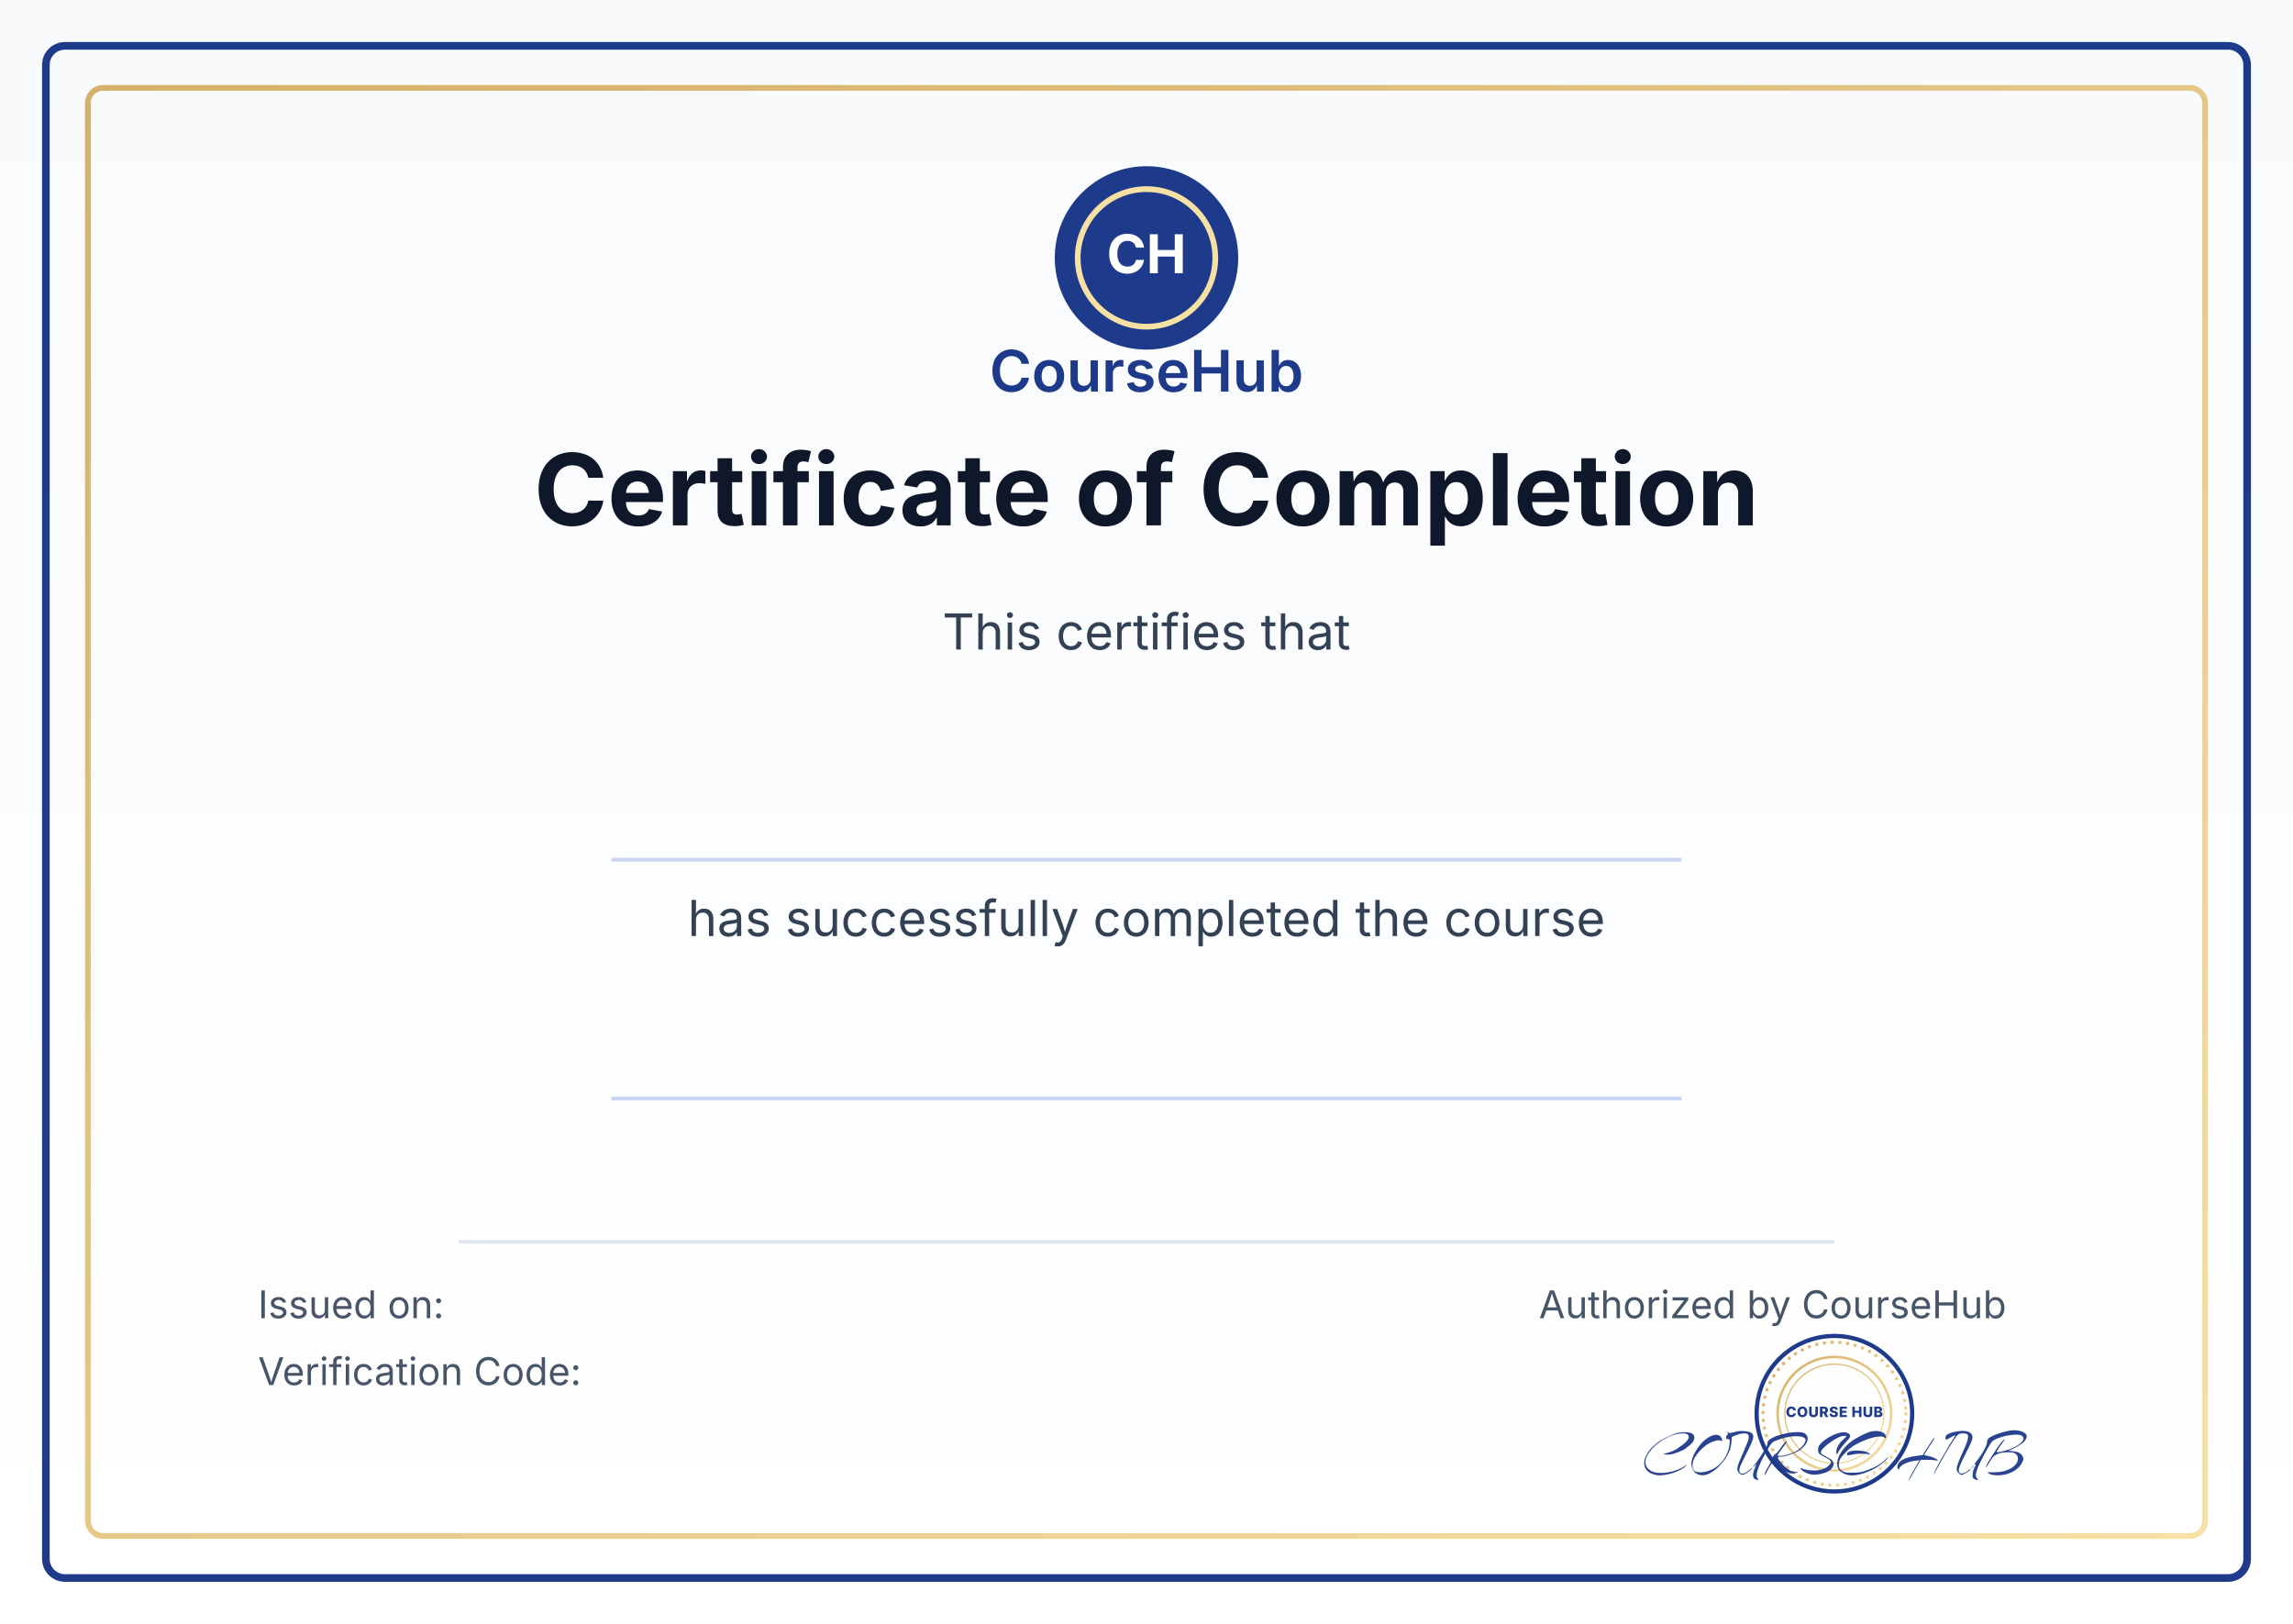
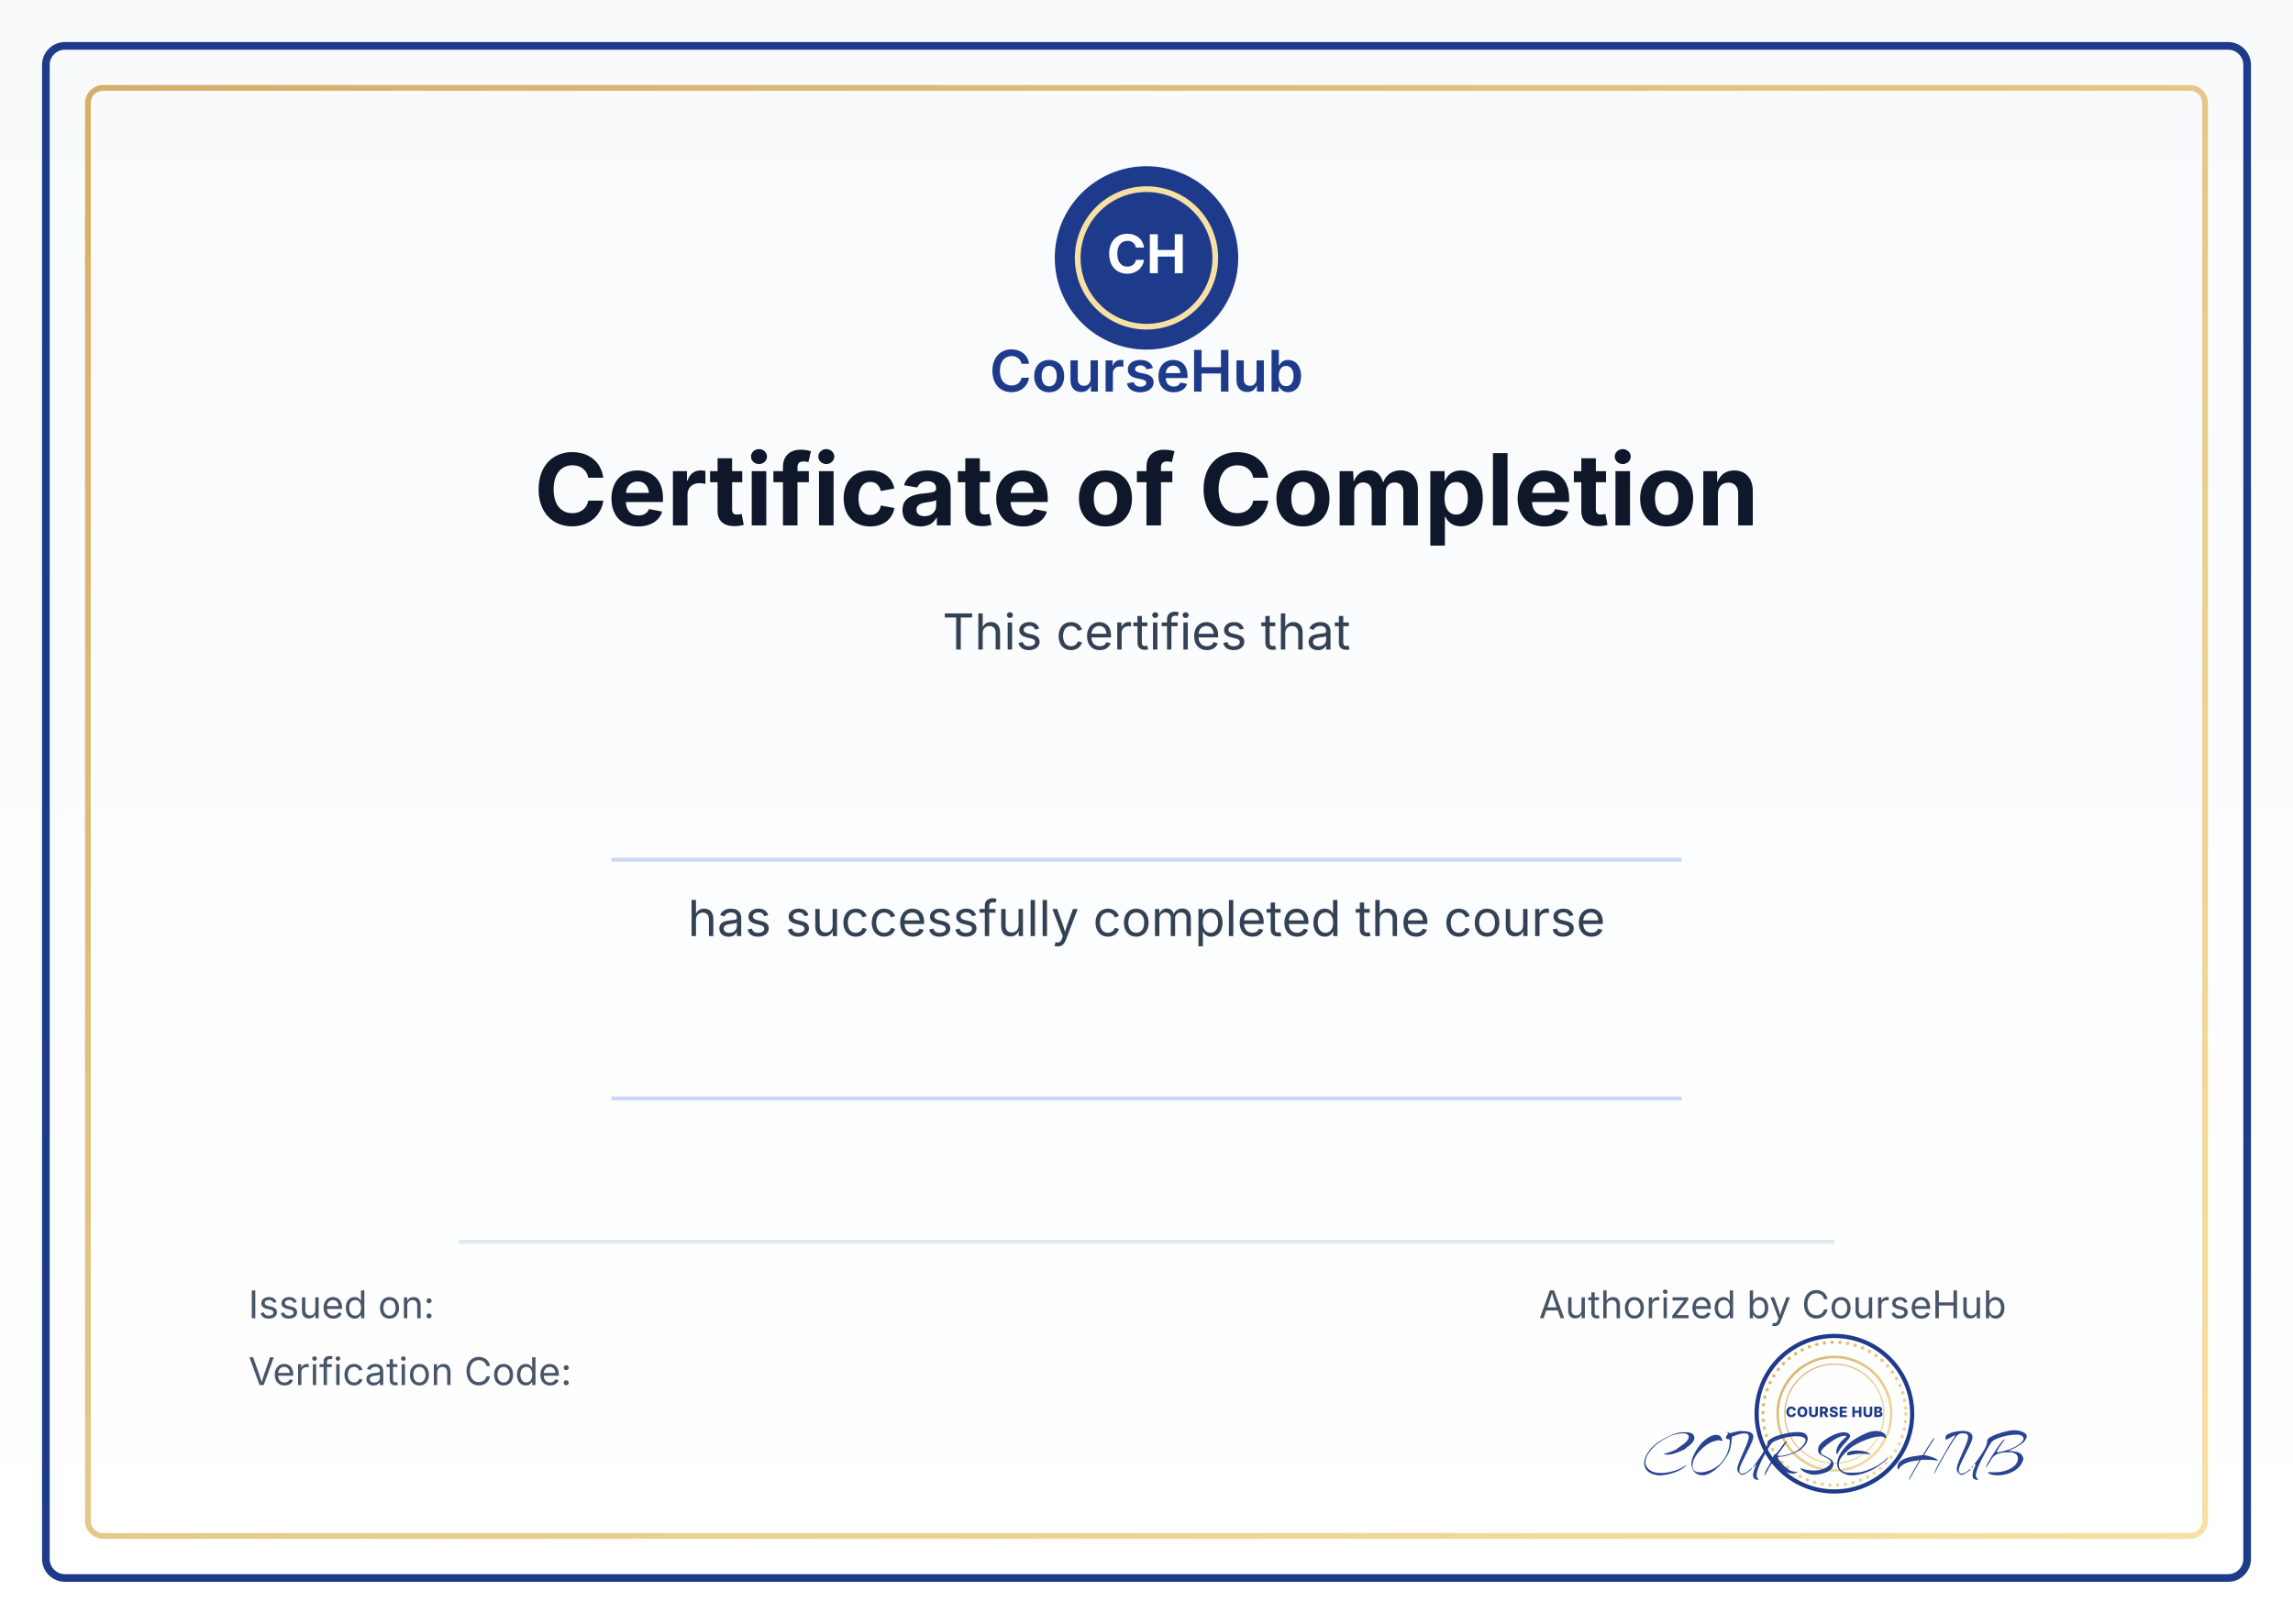
<svg xmlns="http://www.w3.org/2000/svg" width="1200" height="850" viewBox="0 0 1200 850" fill="none">
  <defs>
    <linearGradient id="bg" x1="0" y1="0" x2="0" y2="1">
      <stop offset="0%" stop-color="#f8fafc" />
      <stop offset="100%" stop-color="#ffffff" />
    </linearGradient>
    <linearGradient id="gold" x1="0" y1="0" x2="1" y2="1">
      <stop offset="0%" stop-color="#d4b06a" />
      <stop offset="100%" stop-color="#f6e0a3" />
    </linearGradient>
  </defs>
  <rect width="1200" height="850" fill="url(#bg)" />
  <rect x="24" y="24" width="1152" height="802" rx="10" stroke="#1e3a8a" stroke-width="4" />
  <rect x="46" y="46" width="1108" height="758" rx="8" stroke="url(#gold)" stroke-width="3" />
  <circle cx="600" cy="135" r="48" fill="#1e3a8a" />
  <circle cx="600" cy="135" r="36" stroke="#f6e0a3" stroke-width="3" fill="none" />
  <text x="600" y="143" text-anchor="middle" font-family="Inter, Segoe UI, sans-serif" font-size="28" fill="#ffffff" font-weight="700">CH</text>
  <text x="600" y="205" text-anchor="middle" font-family="Inter, Segoe UI, sans-serif" font-size="30" fill="#1e3a8a" font-weight="600">CourseHub</text>
  <text x="600" y="275" text-anchor="middle" font-family="Inter, Segoe UI, sans-serif" font-size="52" fill="#0f172a" font-weight="700">
    Certificate of Completion
  </text>
  <text x="600" y="340" text-anchor="middle" font-family="Inter, Segoe UI, sans-serif" font-size="26" fill="#334155">
    This certifies that
  </text>
  <text id="studentName" x="600" y="405" text-anchor="middle" font-family="Inter, Segoe UI, sans-serif" font-size="42" fill="#1d4ed8" font-weight="700" />
  <line x1="320" y1="450" x2="880" y2="450" stroke="#cbd5f5" stroke-width="2" />
  <text x="600" y="490" text-anchor="middle" font-family="Inter, Segoe UI, sans-serif" font-size="26" fill="#334155">
    has successfully completed the course
  </text>
  <text id="courseTitle" x="600" y="540" text-anchor="middle" font-family="Inter, Segoe UI, sans-serif" font-size="38" fill="#0f172a" font-weight="600" />
  <line x1="320" y1="575" x2="880" y2="575" stroke="#cbd5f5" stroke-width="2" />
  <line x1="240" y1="650" x2="960" y2="650" stroke="#e2e8f0" stroke-width="2" />
-   <text x="135" y="690" font-family="Inter, Segoe UI, sans-serif" font-size="20" fill="#475569">
+   <text x="130" y="690" font-family="Inter, Segoe UI, sans-serif" font-size="20" fill="#475569">
    Issued on:
  </text>
  <text id="issuedOn" x="340" y="690" font-family="Inter, Segoe UI, sans-serif" font-size="20" fill="#0f172a" font-weight="600" />
-   <text x="135" y="725" font-family="Inter, Segoe UI, sans-serif" font-size="20" fill="#475569">
+   <text x="130" y="725" font-family="Inter, Segoe UI, sans-serif" font-size="20" fill="#475569">
    Verification Code:
  </text>
  <text id="verificationCode" x="410" y="725" font-family="Inter, Segoe UI, sans-serif" font-size="20" fill="#0f172a" font-weight="600" />
  <text x="1050" y="690" text-anchor="end" font-family="Inter, Segoe UI, sans-serif" font-size="20" fill="#475569">
    Authorized by CourseHub
  </text>
  <g>
    <g transform="translate(960 740) scale(0.22) translate(-217 -217)">
      <rect width="434" height="444" fill="none" />
      <circle cx="217" cy="217" r="185" fill="none" stroke="#1e3a8a" stroke-width="10" />
      <circle cx="217" cy="217" r="170" fill="none" stroke="url(#gold)" stroke-width="8" stroke-linecap="round" stroke-dasharray="0.5 18" />
      <circle cx="217" cy="217" r="135" fill="none" stroke="url(#gold)" stroke-width="6" />
      <circle cx="217" cy="217" r="118" fill="none" stroke="url(#gold)" stroke-width="3" />
      <text x="217" y="225" text-anchor="middle" font-family="Inter, Segoe UI, sans-serif" font-size="34" font-weight="800" fill="#1e3a8a" letter-spacing="1">
        COURSE HUB
      </text>
    </g>
    <g transform="translate(960, 760) scale(0.33) translate(-325 -61.5)" opacity="0.95">
      <svg viewBox="0 0 650 123" width="650" height="123">
        <g transform="translate(0,123) scale(0.1,-0.1)" fill="#1e3a8a" stroke="none">
          <path d="M6030 953 c-74 -13 -191 -48 -249 -74 -88 -40 -112 -64 -110 -109 3 -46 -73 -184 -173 -311 -29 -38 -36 -55 -18 -44 16 10 12 -11 -12 -56 -25 -48 -35 -128 -19 -157 10 -19 66 -40 78 -29 2 3 -5 15 -17 27 -27 27 -23 67 20 179 30 77 166 330 209 388 66 88 422 160 490 99 52 -47 2 -112 -140 -183 -82 -41 -250 -85 -265 -70 -4 4 0 15 9 25 10 10 17 23 17 28 0 5 23 38 50 73 28 35 50 68 50 75 -1 15 -72 -64 -113 -127 -100 -152 -140 -217 -164 -265 -42 -86 -20 -69 34 25 54 96 86 124 166 148 57 17 183 20 221 5 45 -17 66 -46 66 -93 0 -125 -185 -224 -401 -215 -86 3 -88 2 -66 -14 40 -31 122 -42 217 -30 156 21 283 106 326 217 15 41 15 46 -2 82 -24 48 -71 72 -160 80 l-68 6 34 12 c41 15 143 72 189 106 40 29 71 78 71 112 0 66 -139 113 -270 90z" />
          <path d="M1725 944 c-16 -3 -54 -12 -84 -20 -38 -11 -57 -12 -64 -5 -6 6 -18 11 -26 11 -13 -1 -12 -3 2 -11 18 -10 18 -12 -3 -34 -31 -33 -24 -71 13 -68 25 2 27 -1 27 -36 0 -157 -92 -328 -223 -412 -139 -90 -316 -105 -357 -30 -14 28 -12 92 4 139 34 95 149 220 255 276 78 41 161 57 186 36 25 -21 19 34 -7 65 -57 65 -179 27 -297 -92 -77 -79 -154 -218 -166 -300 -19 -144 84 -244 222 -213 105 23 251 150 335 292 48 81 67 139 76 238 l7 75 70 27 c76 30 151 36 180 14 34 -25 21 -83 -64 -274 -114 -256 -121 -293 -72 -343 34 -33 50 -35 96 -13 40 19 115 82 115 96 0 6 -20 -8 -45 -31 -96 -89 -178 -80 -160 16 7 36 33 93 142 308 94 185 100 235 30 271 -30 16 -139 26 -192 18z" />
          <path d="M3821 936 c-75 -19 -224 -96 -306 -158 -178 -136 -266 -329 -198 -439 28 -44 101 -85 170 -94 109 -14 280 34 421 118 81 49 176 127 194 160 6 13 -9 3 -36 -23 -88 -84 -186 -140 -326 -185 -72 -24 -103 -28 -200 -29 -94 -1 -121 2 -150 18 -52 27 -70 54 -70 109 0 68 29 118 123 209 62 60 104 90 177 127 183 94 374 137 420 96 26 -24 35 -13 24 27 -19 64 -129 93 -243 64z" />
          <path d="M5185 939 c-65 -11 -134 -35 -157 -56 -21 -19 -25 -73 -4 -73 7 0 40 16 72 35 67 41 82 44 62 13 -81 -126 -118 -186 -118 -190 0 -3 -17 -35 -38 -69 -87 -143 -172 -308 -172 -331 0 -7 20 25 43 72 68 132 206 369 278 476 54 80 75 94 143 94 101 0 102 -56 1 -276 -116 -257 -127 -304 -76 -355 16 -16 37 -29 46 -29 34 0 145 70 145 92 0 6 -10 2 -22 -9 -70 -64 -140 -81 -159 -39 -19 40 -3 85 106 301 84 165 105 216 105 250 0 87 -93 122 -255 94z" />
          <path d="M755 914 c-81 -20 -246 -102 -323 -161 -155 -119 -232 -278 -184 -385 25 -58 72 -93 153 -114 55 -14 76 -15 152 -5 136 18 288 83 350 150 15 16 2 10 -42 -18 -147 -94 -396 -130 -507 -73 -150 77 -132 229 48 402 60 58 187 135 275 167 90 33 203 42 238 19 56 -36 20 -106 -92 -182 -32 -22 -60 -42 -63 -46 -12 -16 -138 -68 -179 -74 -36 -6 -42 -9 -26 -15 32 -12 76 -10 140 6 62 16 195 73 195 84 0 3 19 19 43 35 98 66 126 154 64 200 -36 27 -155 32 -242 10z" />
          <path d="M2490 910 c-124 -27 -204 -55 -255 -90 -36 -25 -45 -37 -45 -60 0 -16 -10 -49 -22 -72 -27 -54 -173 -272 -193 -288 -8 -7 -15 -18 -15 -24 0 -6 11 3 25 19 31 38 31 29 0 -45 -41 -97 -31 -163 26 -175 37 -8 49 1 24 18 -45 34 -6 169 112 382 103 186 106 190 176 219 202 85 449 94 469 18 13 -47 -75 -150 -165 -195 -74 -36 -198 -69 -247 -65 l-41 3 38 53 c21 29 57 78 80 110 23 31 39 61 36 66 -7 11 -49 -37 -109 -126 -25 -37 -54 -70 -65 -73 -23 -8 -52 -48 -47 -67 1 -7 -21 -52 -50 -100 -58 -95 -85 -154 -79 -171 2 -6 17 16 33 48 61 120 124 204 124 164 0 -18 100 -117 145 -143 82 -48 174 -57 221 -21 18 14 17 14 -8 6 -48 -18 -124 15 -201 88 -58 54 -111 127 -102 141 3 6 27 10 52 10 57 0 212 51 278 92 62 38 121 106 136 158 15 50 -2 95 -45 121 -41 25 -169 24 -286 -1z" />
          <path d="M3320 915 c-127 -35 -278 -133 -315 -206 -20 -37 -19 -89 1 -118 9 -13 50 -38 90 -57 43 -19 80 -44 90 -59 16 -25 16 -27 -3 -53 -28 -38 -78 -70 -136 -87 -88 -26 -233 -17 -322 21 -19 8 -19 7 -4 -16 22 -36 109 -77 176 -85 75 -8 189 15 256 53 82 46 107 122 59 175 -9 11 -51 36 -93 58 -82 41 -91 51 -78 87 22 59 206 196 308 231 39 13 91 15 91 4 0 -5 -24 -29 -54 -55 -61 -54 -106 -133 -106 -188 0 -56 9 -54 41 8 17 30 63 91 104 134 50 52 75 86 75 101 0 56 -80 79 -180 52z" />
          <path d="M4798 796 c-18 -26 -58 -88 -90 -139 l-56 -92 -89 -11 c-209 -27 -313 -86 -313 -178 0 -43 13 -53 28 -22 26 57 134 107 261 122 l62 7 -62 -104 c-67 -114 -109 -197 -109 -213 1 -6 13 12 27 39 14 28 57 103 95 168 l69 117 102 0 c56 0 117 -4 135 -9 25 -8 32 -7 30 2 -6 19 -87 55 -155 69 l-61 13 46 77 c26 43 65 103 86 133 21 31 36 58 33 61 -3 4 -21 -15 -39 -40z" />
          <path d="M3521 630 c-51 -11 -71 -25 -71 -51 0 -23 3 -23 101 -3 78 16 199 15 249 -1 24 -8 25 -8 7 12 -34 39 -191 63 -286 43z" />
          <path d="M5435 380 c-10 -11 -14 -20 -9 -20 5 0 15 9 22 20 7 11 11 20 9 20 -2 0 -12 -9 -22 -20z" />
        </g>
      </svg>
    </g>
  </g>
</svg>
